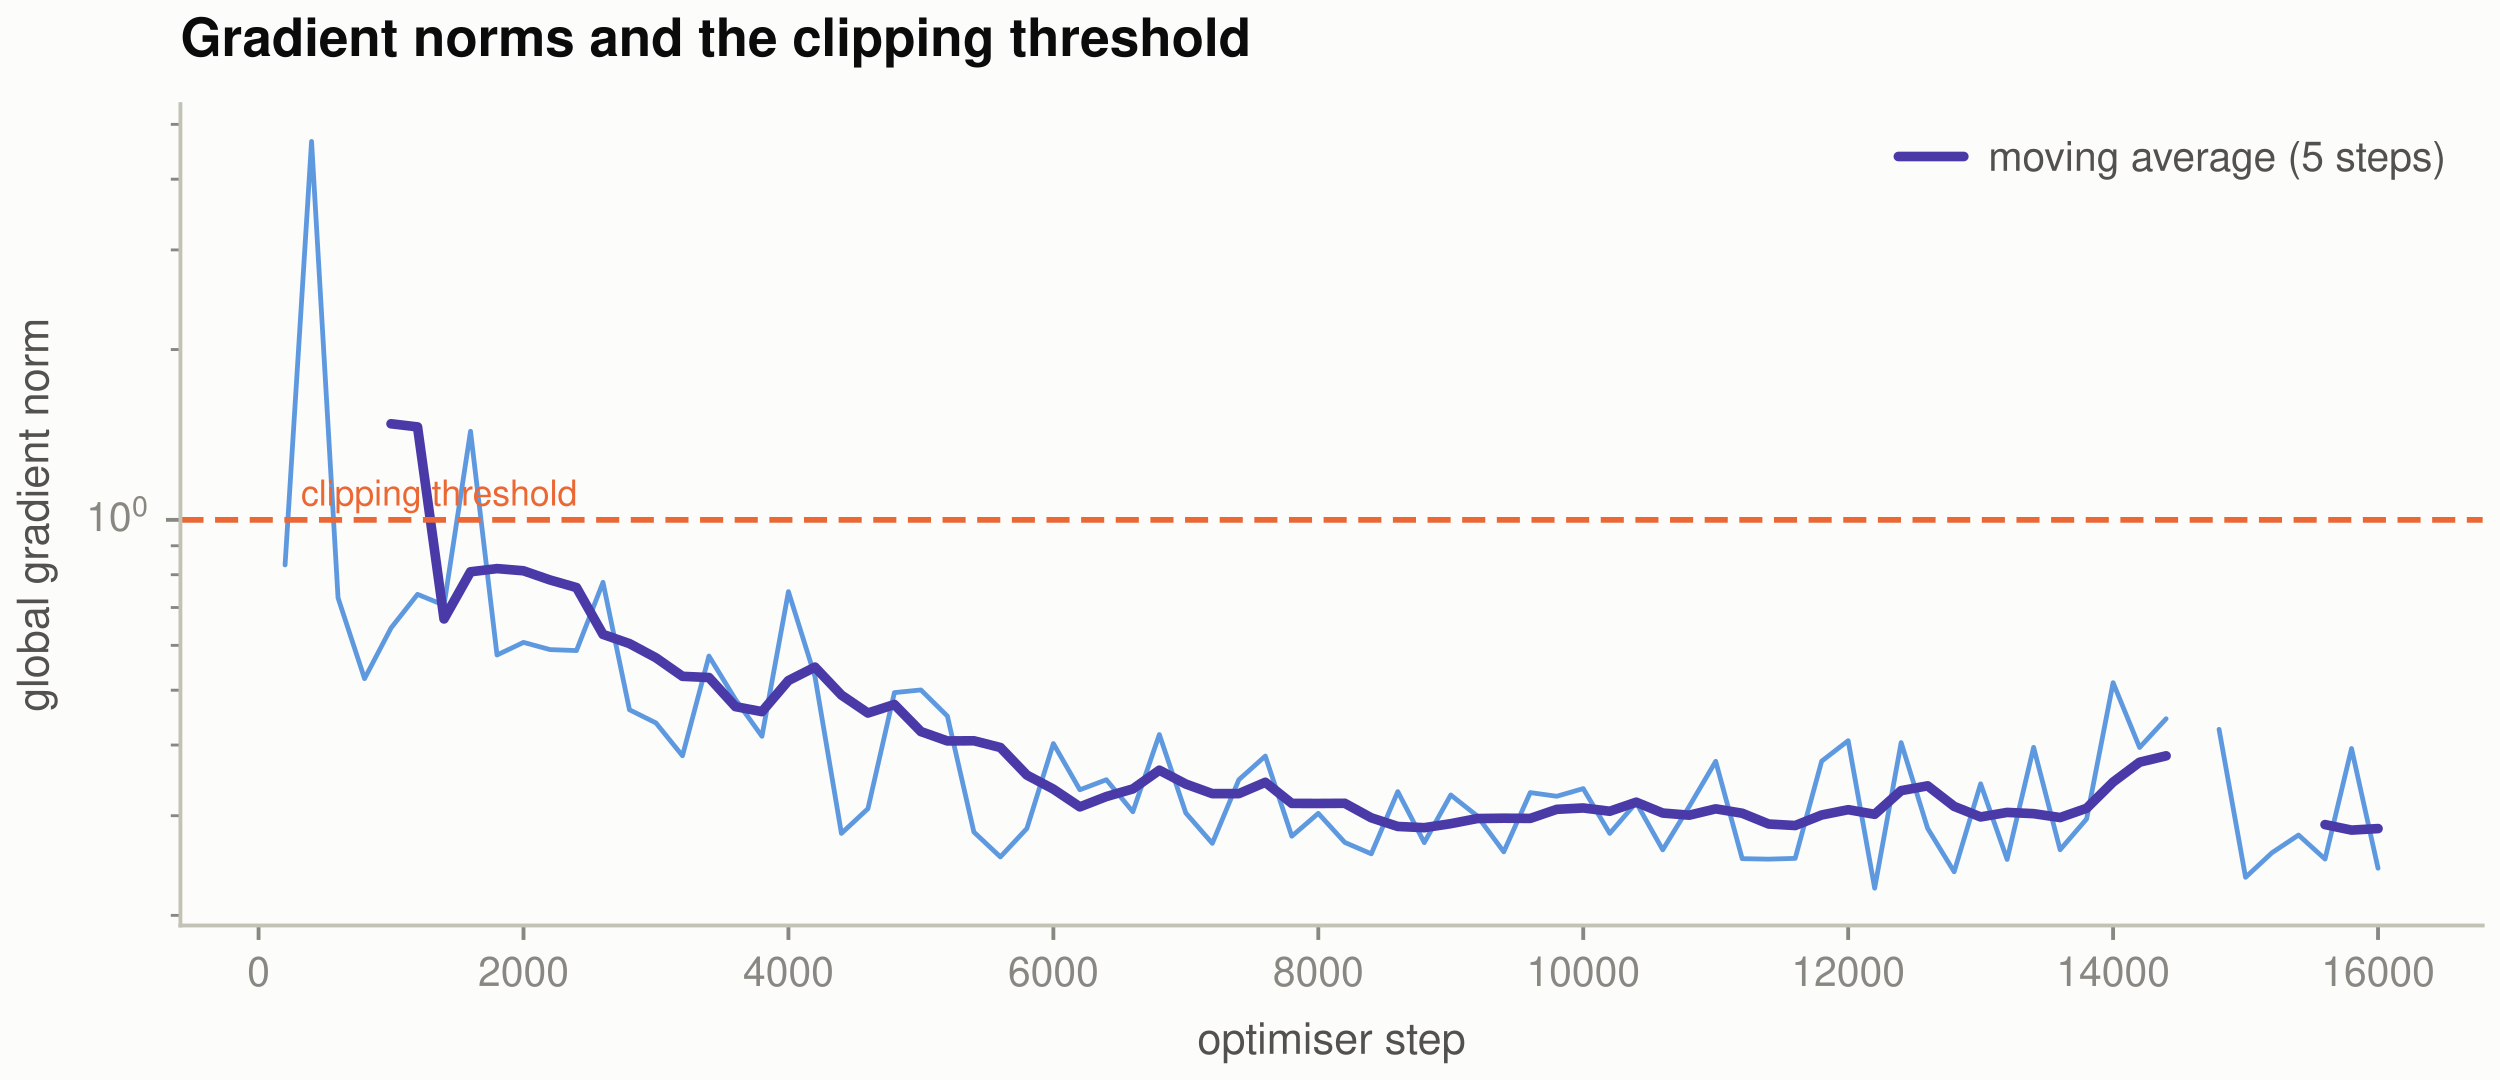
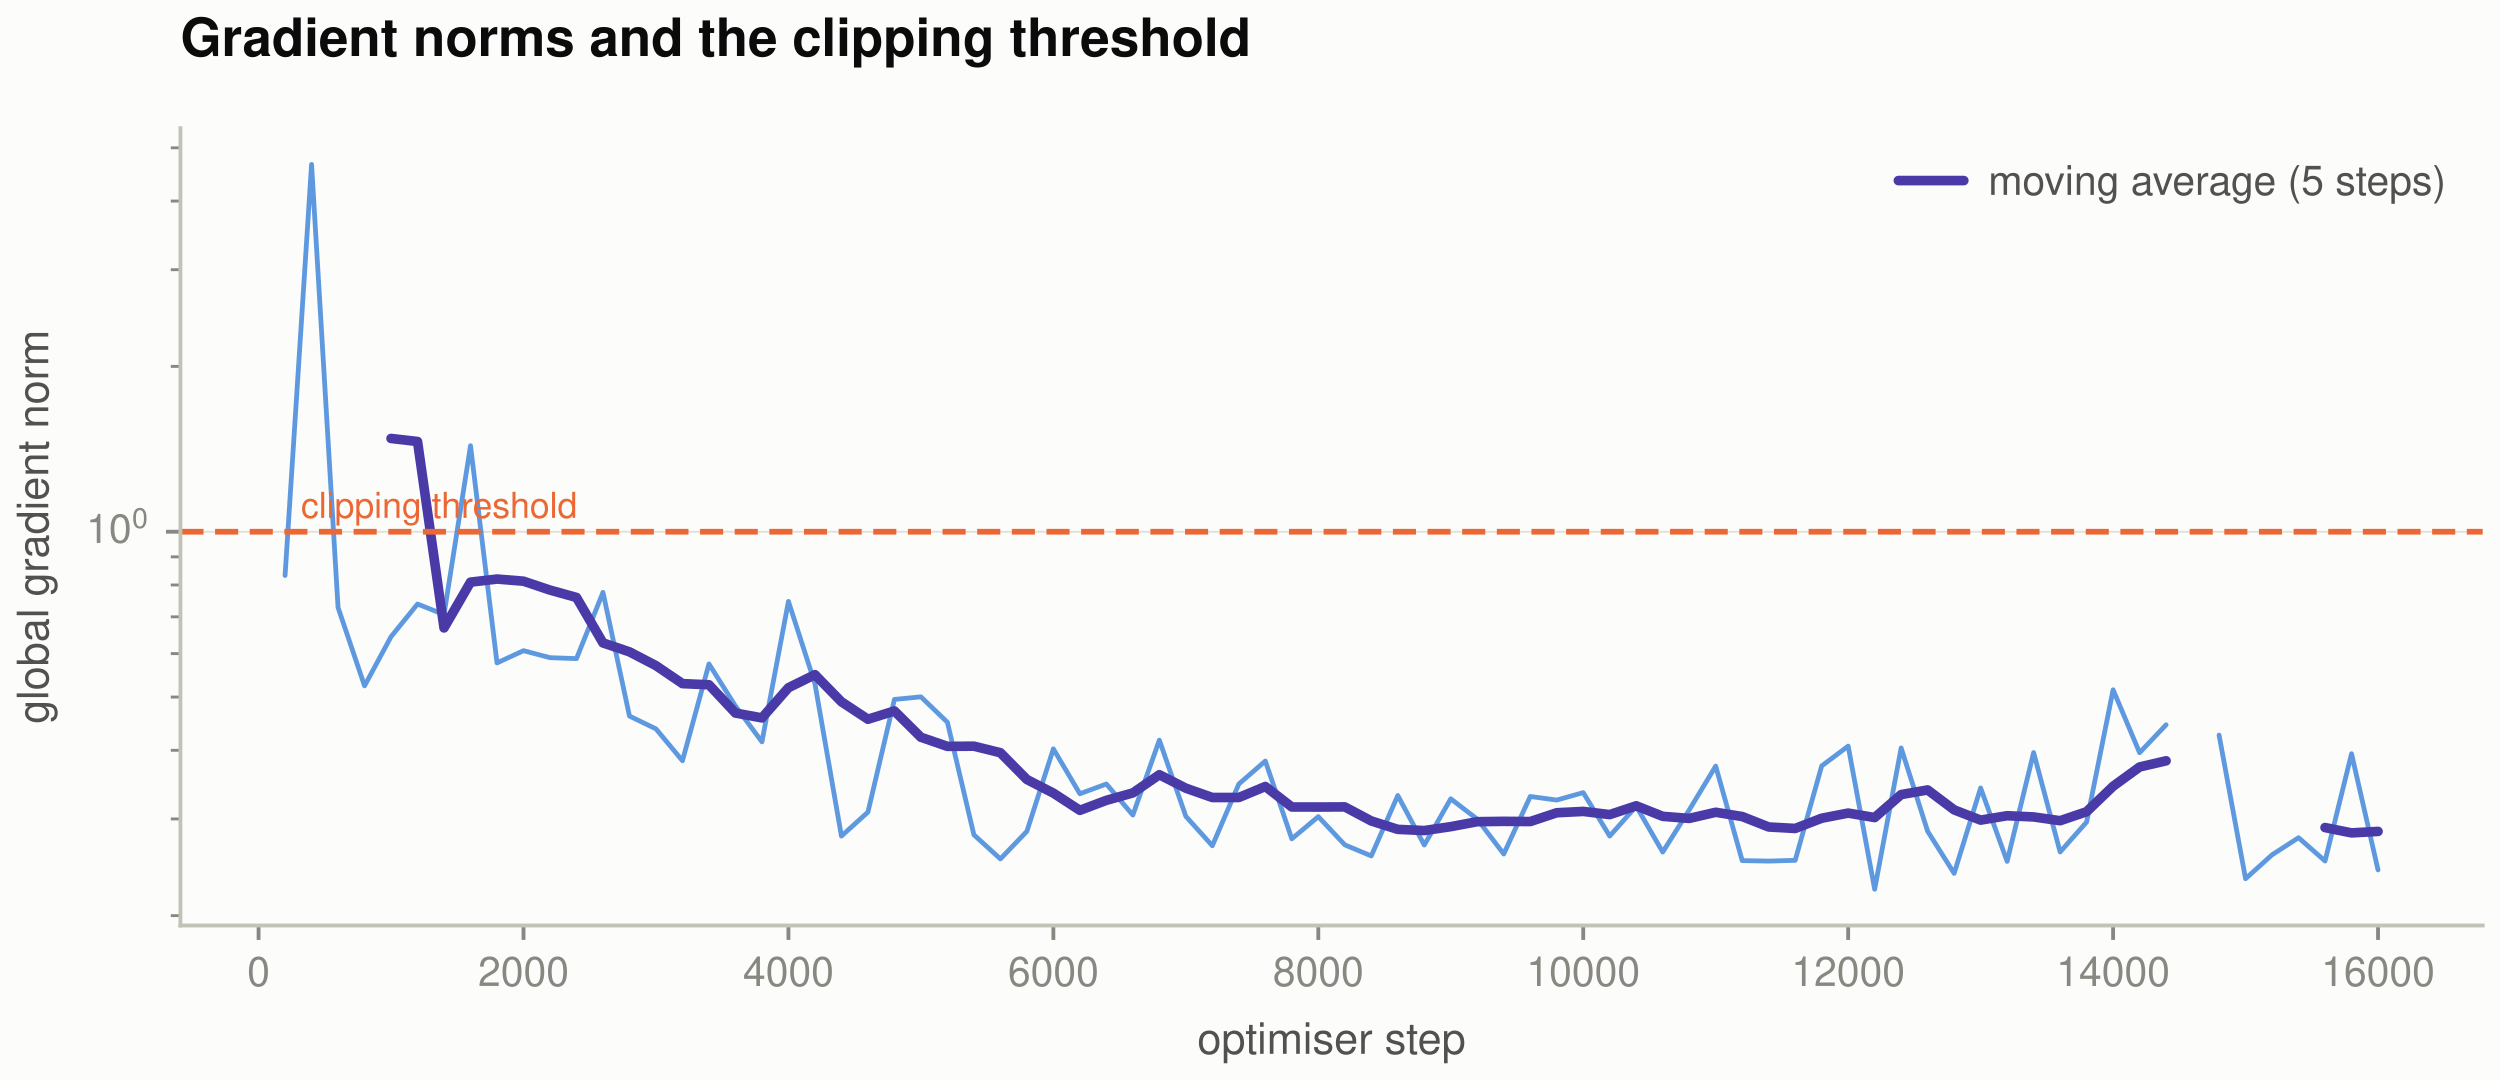
<svg xmlns="http://www.w3.org/2000/svg" xmlns:xlink="http://www.w3.org/1999/xlink" width="519.6pt" height="224.4pt" viewBox="0 0 519.6 224.4" version="1.1">
  <defs>
    <style type="text/css">*{stroke-linejoin: round; stroke-linecap: butt}</style>
  </defs>
  <g id="figure_1">
    <g id="patch_1">
      <path d="M 0 224.4  L 519.6 224.4  L 519.6 0  L 0 0  z " style="fill: #fcfcfb" />
    </g>
    <g id="axes_1">
      <g id="patch_2">
-         <path d="M 37.498 192.355  L 516 192.355  L 516 21.64  L 37.498 21.64  z " style="fill: #fcfcfb" />
+         <path d="M 37.498 192.355  L 516 192.355  L 516 26.64  L 37.498 26.64  z " style="fill: #fcfcfb" />
      </g>
      <g id="matplotlib.axis_1">
        <g id="xtick_1">
          <g id="line2d_1">
            <defs>
-               <path id="m54d4c7bf4f" d="M 0 0  L 0 3  " style="stroke: #898781; stroke-width: 0.8" />
+               <path id="maf28a72c3b" d="M 0 0  L 0 3  " style="stroke: #898781; stroke-width: 0.8" />
            </defs>
            <g>
-               <use xlink:href="#m54d4c7bf4f" x="53.742" y="192.355" style="fill: #898781; stroke: #898781; stroke-width: 0.8" />
+               <use xlink:href="#maf28a72c3b" x="53.742" y="192.355" style="fill: #898781; stroke: #898781; stroke-width: 0.8" />
            </g>
          </g>
          <g id="text_1">
            <text style="font-size: 8.5px; font-family: 'Helvetica Neue', 'Helvetica', 'Arial', 'DejaVu Sans', sans-serif; text-anchor: middle; fill: #898781" x="53.742" y="204.925" transform="rotate(-0 53.74184 204.9249)">0</text>
          </g>
        </g>
        <g id="xtick_2">
          <g id="line2d_2">
            <g>
-               <use xlink:href="#m54d4c7bf4f" x="108.805" y="192.355" style="fill: #898781; stroke: #898781; stroke-width: 0.8" />
+               <use xlink:href="#maf28a72c3b" x="108.805" y="192.355" style="fill: #898781; stroke: #898781; stroke-width: 0.8" />
            </g>
          </g>
          <g id="text_2">
            <text style="font-size: 8.5px; font-family: 'Helvetica Neue', 'Helvetica', 'Arial', 'DejaVu Sans', sans-serif; text-anchor: middle; fill: #898781" x="108.805" y="204.925" transform="rotate(-0 108.8053 204.9249)">2000</text>
          </g>
        </g>
        <g id="xtick_3">
          <g id="line2d_3">
            <g>
-               <use xlink:href="#m54d4c7bf4f" x="163.869" y="192.355" style="fill: #898781; stroke: #898781; stroke-width: 0.8" />
+               <use xlink:href="#maf28a72c3b" x="163.869" y="192.355" style="fill: #898781; stroke: #898781; stroke-width: 0.8" />
            </g>
          </g>
          <g id="text_3">
            <text style="font-size: 8.5px; font-family: 'Helvetica Neue', 'Helvetica', 'Arial', 'DejaVu Sans', sans-serif; text-anchor: middle; fill: #898781" x="163.869" y="204.925" transform="rotate(-0 163.8687 204.9249)">4000</text>
          </g>
        </g>
        <g id="xtick_4">
          <g id="line2d_4">
            <g>
-               <use xlink:href="#m54d4c7bf4f" x="218.932" y="192.355" style="fill: #898781; stroke: #898781; stroke-width: 0.8" />
+               <use xlink:href="#maf28a72c3b" x="218.932" y="192.355" style="fill: #898781; stroke: #898781; stroke-width: 0.8" />
            </g>
          </g>
          <g id="text_4">
            <text style="font-size: 8.5px; font-family: 'Helvetica Neue', 'Helvetica', 'Arial', 'DejaVu Sans', sans-serif; text-anchor: middle; fill: #898781" x="218.932" y="204.925" transform="rotate(-0 218.9322 204.9249)">6000</text>
          </g>
        </g>
        <g id="xtick_5">
          <g id="line2d_5">
            <g>
-               <use xlink:href="#m54d4c7bf4f" x="273.996" y="192.355" style="fill: #898781; stroke: #898781; stroke-width: 0.8" />
+               <use xlink:href="#maf28a72c3b" x="273.996" y="192.355" style="fill: #898781; stroke: #898781; stroke-width: 0.8" />
            </g>
          </g>
          <g id="text_5">
            <text style="font-size: 8.5px; font-family: 'Helvetica Neue', 'Helvetica', 'Arial', 'DejaVu Sans', sans-serif; text-anchor: middle; fill: #898781" x="273.996" y="204.925" transform="rotate(-0 273.9957 204.9249)">8000</text>
          </g>
        </g>
        <g id="xtick_6">
          <g id="line2d_6">
            <g>
-               <use xlink:href="#m54d4c7bf4f" x="329.059" y="192.355" style="fill: #898781; stroke: #898781; stroke-width: 0.8" />
+               <use xlink:href="#maf28a72c3b" x="329.059" y="192.355" style="fill: #898781; stroke: #898781; stroke-width: 0.8" />
            </g>
          </g>
          <g id="text_6">
            <text style="font-size: 8.5px; font-family: 'Helvetica Neue', 'Helvetica', 'Arial', 'DejaVu Sans', sans-serif; text-anchor: middle; fill: #898781" x="329.059" y="204.925" transform="rotate(-0 329.0591 204.9249)">10000</text>
          </g>
        </g>
        <g id="xtick_7">
          <g id="line2d_7">
            <g>
-               <use xlink:href="#m54d4c7bf4f" x="384.123" y="192.355" style="fill: #898781; stroke: #898781; stroke-width: 0.8" />
+               <use xlink:href="#maf28a72c3b" x="384.123" y="192.355" style="fill: #898781; stroke: #898781; stroke-width: 0.8" />
            </g>
          </g>
          <g id="text_7">
            <text style="font-size: 8.5px; font-family: 'Helvetica Neue', 'Helvetica', 'Arial', 'DejaVu Sans', sans-serif; text-anchor: middle; fill: #898781" x="384.123" y="204.925" transform="rotate(-0 384.1226 204.9249)">12000</text>
          </g>
        </g>
        <g id="xtick_8">
          <g id="line2d_8">
            <g>
-               <use xlink:href="#m54d4c7bf4f" x="439.186" y="192.355" style="fill: #898781; stroke: #898781; stroke-width: 0.8" />
+               <use xlink:href="#maf28a72c3b" x="439.186" y="192.355" style="fill: #898781; stroke: #898781; stroke-width: 0.8" />
            </g>
          </g>
          <g id="text_8">
            <text style="font-size: 8.5px; font-family: 'Helvetica Neue', 'Helvetica', 'Arial', 'DejaVu Sans', sans-serif; text-anchor: middle; fill: #898781" x="439.186" y="204.925" transform="rotate(-0 439.186 204.9249)">14000</text>
          </g>
        </g>
        <g id="xtick_9">
          <g id="line2d_9">
            <g>
-               <use xlink:href="#m54d4c7bf4f" x="494.249" y="192.355" style="fill: #898781; stroke: #898781; stroke-width: 0.8" />
+               <use xlink:href="#maf28a72c3b" x="494.249" y="192.355" style="fill: #898781; stroke: #898781; stroke-width: 0.8" />
            </g>
          </g>
          <g id="text_9">
            <text style="font-size: 8.5px; font-family: 'Helvetica Neue', 'Helvetica', 'Arial', 'DejaVu Sans', sans-serif; text-anchor: middle; fill: #898781" x="494.249" y="204.925" transform="rotate(-0 494.2495 204.9249)">16000</text>
          </g>
        </g>
        <g id="text_10">
          <text style="font-size: 9px; font-family: 'Helvetica Neue', 'Helvetica', 'Arial', 'DejaVu Sans', sans-serif; text-anchor: middle; fill: #52514e" x="276.749" y="219.026" transform="rotate(-0 276.7488 219.0262)">optimiser step</text>
        </g>
      </g>
      <g id="matplotlib.axis_2">
        <g id="ytick_1">
          <g id="line2d_10">
+             <path d="M 37.498 110.517  L 516 110.517  " clip-path="url(#p48a1837999)" style="fill: none; stroke: #e1e0d9; stroke-width: 0.4; stroke-linecap: round" />
+           </g>
+           <g id="line2d_11">
            <defs>
-               <path id="m43803a8ea7" d="M 0 0  L -3 0  " style="stroke: #898781; stroke-width: 0.8" />
+               <path id="mabb67f8f55" d="M 0 0  L -3 0  " style="stroke: #898781; stroke-width: 0.8" />
            </defs>
            <g>
-               <use xlink:href="#m43803a8ea7" x="37.498" y="108.047" style="fill: #898781; stroke: #898781; stroke-width: 0.8" />
+               <use xlink:href="#mabb67f8f55" x="37.498" y="110.517" style="fill: #898781; stroke: #898781; stroke-width: 0.8" />
            </g>
          </g>
          <g id="text_11">
-             <g style="fill: #898781" transform="translate(17.90812 111.0823)">
+             <g style="fill: #898781" transform="translate(17.90812 113.5515)">
              <text>
                <tspan x="0" y="-0.705" style="font-size: 8.5px; font-family: 'Helvetica Neue'; fill: #898781">1</tspan>
                <tspan x="4.726" y="-0.705" style="font-size: 8.5px; font-family: 'Helvetica Neue'; fill: #898781">0</tspan>
                <tspan x="9.529" y="-3.778" style="font-size: 5.95px; font-family: 'Helvetica Neue'; fill: #898781">0</tspan>
              </text>
            </g>
          </g>
        </g>
        <g id="ytick_2">
-           <g id="line2d_11">
+           <g id="line2d_12">
            <defs>
-               <path id="ma4b1655148" d="M 0 0  L -2 0  " style="stroke: #898781; stroke-width: 0.6" />
+               <path id="m48c57640e3" d="M 0 0  L -2 0  " style="stroke: #898781; stroke-width: 0.6" />
            </defs>
            <g>
-               <use xlink:href="#ma4b1655148" x="37.498" y="190.247" style="fill: #898781; stroke: #898781; stroke-width: 0.6" />
+               <use xlink:href="#m48c57640e3" x="37.498" y="190.308" style="fill: #898781; stroke: #898781; stroke-width: 0.6" />
            </g>
          </g>
        </g>
        <g id="ytick_3">
-           <g id="line2d_12">
-             <g>
-               <use xlink:href="#ma4b1655148" x="37.498" y="169.538" style="fill: #898781; stroke: #898781; stroke-width: 0.6" />
+           <g id="line2d_13">
+             <g>
+               <use xlink:href="#m48c57640e3" x="37.498" y="170.207" style="fill: #898781; stroke: #898781; stroke-width: 0.6" />
            </g>
          </g>
        </g>
        <g id="ytick_4">
-           <g id="line2d_13">
-             <g>
-               <use xlink:href="#ma4b1655148" x="37.498" y="154.845" style="fill: #898781; stroke: #898781; stroke-width: 0.6" />
+           <g id="line2d_14">
+             <g>
+               <use xlink:href="#m48c57640e3" x="37.498" y="155.944" style="fill: #898781; stroke: #898781; stroke-width: 0.6" />
            </g>
          </g>
        </g>
        <g id="ytick_5">
-           <g id="line2d_14">
-             <g>
-               <use xlink:href="#ma4b1655148" x="37.498" y="143.449" style="fill: #898781; stroke: #898781; stroke-width: 0.6" />
+           <g id="line2d_15">
+             <g>
+               <use xlink:href="#m48c57640e3" x="37.498" y="144.881" style="fill: #898781; stroke: #898781; stroke-width: 0.6" />
            </g>
          </g>
        </g>
        <g id="ytick_6">
-           <g id="line2d_15">
-             <g>
-               <use xlink:href="#ma4b1655148" x="37.498" y="134.137" style="fill: #898781; stroke: #898781; stroke-width: 0.6" />
+           <g id="line2d_16">
+             <g>
+               <use xlink:href="#m48c57640e3" x="37.498" y="135.842" style="fill: #898781; stroke: #898781; stroke-width: 0.6" />
            </g>
          </g>
        </g>
        <g id="ytick_7">
-           <g id="line2d_16">
-             <g>
-               <use xlink:href="#ma4b1655148" x="37.498" y="126.264" style="fill: #898781; stroke: #898781; stroke-width: 0.6" />
+           <g id="line2d_17">
+             <g>
+               <use xlink:href="#m48c57640e3" x="37.498" y="128.2" style="fill: #898781; stroke: #898781; stroke-width: 0.6" />
            </g>
          </g>
        </g>
        <g id="ytick_8">
-           <g id="line2d_17">
-             <g>
-               <use xlink:href="#ma4b1655148" x="37.498" y="119.444" style="fill: #898781; stroke: #898781; stroke-width: 0.6" />
+           <g id="line2d_18">
+             <g>
+               <use xlink:href="#m48c57640e3" x="37.498" y="121.58" style="fill: #898781; stroke: #898781; stroke-width: 0.6" />
            </g>
          </g>
        </g>
        <g id="ytick_9">
-           <g id="line2d_18">
-             <g>
-               <use xlink:href="#ma4b1655148" x="37.498" y="113.429" style="fill: #898781; stroke: #898781; stroke-width: 0.6" />
+           <g id="line2d_19">
+             <g>
+               <use xlink:href="#m48c57640e3" x="37.498" y="115.74" style="fill: #898781; stroke: #898781; stroke-width: 0.6" />
            </g>
          </g>
        </g>
        <g id="ytick_10">
-           <g id="line2d_19">
-             <g>
-               <use xlink:href="#ma4b1655148" x="37.498" y="72.646" style="fill: #898781; stroke: #898781; stroke-width: 0.6" />
+           <g id="line2d_20">
+             <g>
+               <use xlink:href="#m48c57640e3" x="37.498" y="76.152" style="fill: #898781; stroke: #898781; stroke-width: 0.6" />
            </g>
          </g>
        </g>
        <g id="ytick_11">
-           <g id="line2d_20">
-             <g>
-               <use xlink:href="#ma4b1655148" x="37.498" y="51.938" style="fill: #898781; stroke: #898781; stroke-width: 0.6" />
+           <g id="line2d_21">
+             <g>
+               <use xlink:href="#m48c57640e3" x="37.498" y="56.05" style="fill: #898781; stroke: #898781; stroke-width: 0.6" />
            </g>
          </g>
        </g>
        <g id="ytick_12">
-           <g id="line2d_21">
-             <g>
-               <use xlink:href="#ma4b1655148" x="37.498" y="37.245" style="fill: #898781; stroke: #898781; stroke-width: 0.6" />
+           <g id="line2d_22">
+             <g>
+               <use xlink:href="#m48c57640e3" x="37.498" y="41.788" style="fill: #898781; stroke: #898781; stroke-width: 0.6" />
            </g>
          </g>
        </g>
        <g id="ytick_13">
-           <g id="line2d_22">
-             <g>
-               <use xlink:href="#ma4b1655148" x="37.498" y="25.848" style="fill: #898781; stroke: #898781; stroke-width: 0.6" />
+           <g id="line2d_23">
+             <g>
+               <use xlink:href="#m48c57640e3" x="37.498" y="30.725" style="fill: #898781; stroke: #898781; stroke-width: 0.6" />
            </g>
          </g>
        </g>
        <g id="text_12">
-           <text style="font-size: 9px; font-family: 'Helvetica Neue', 'Helvetica', 'Arial', 'DejaVu Sans', sans-serif; text-anchor: middle; fill: #52514e" x="10.027" y="106.998" transform="rotate(-90 10.02656 106.9978)">global gradient norm</text>
-         </g>
-       </g>
-       <g id="line2d_23">
-         <path d="M 59.248 117.41  L 64.755 29.4  L 70.261 124.275  L 75.767 141.045  L 81.274 130.515  L 86.78 123.53  L 92.286 125.778  L 97.793 89.634  L 103.299 136.133  L 108.805 133.511  L 114.312 135.013  L 119.818 135.212  L 125.324 121.033  L 130.831 147.519  L 136.337 150.257  L 141.843 157.077  L 147.35 136.355  L 152.856 145.374  L 158.362 153.027  L 163.869 122.966  L 169.375 140.569  L 174.881 173.208  L 180.388 168.078  L 185.894 143.952  L 191.4 143.398  L 196.907 148.841  L 202.413 172.934  L 207.92 178.1  L 213.426 172.194  L 218.932 154.54  L 224.439 164.147  L 229.945 162.061  L 235.451 168.711  L 240.958 152.671  L 246.464 168.98  L 251.97 175.28  L 257.477 162.061  L 262.983 157.144  L 268.489 173.797  L 273.996 169.047  L 279.502 175.09  L 285.008 177.459  L 290.515 164.531  L 296.021 175.128  L 301.527 165.231  L 307.034 169.589  L 312.54 177.044  L 318.046 164.732  L 323.553 165.497  L 329.059 163.902  L 334.565 173.208  L 340.072 166.82  L 345.578 176.631  L 351.084 167.617  L 356.591 158.237  L 362.097 178.463  L 367.604 178.565  L 373.11 178.403  L 378.616 158.196  L 384.123 153.947  L 389.629 184.596  L 395.135 154.35  L 400.642 172.176  L 406.148 181.191  L 411.654 162.906  L 417.161 178.626  L 422.667 155.333  L 428.173 176.612  L 433.68 170.207  L 439.186 141.89  L 444.692 155.359  L 450.199 149.389  M 461.211 151.593  L 466.718 182.337  L 472.224 177.221  L 477.73 173.557  L 483.237 178.544  L 488.743 155.578  L 494.249 180.448  " clip-path="url(#pe29f4ea371)" style="fill: none; stroke: #2a78d6; stroke-opacity: 0.75; stroke-linecap: round" />
+           <text style="font-size: 9px; font-family: 'Helvetica Neue', 'Helvetica', 'Arial', 'DejaVu Sans', sans-serif; text-anchor: middle; fill: #52514e" x="10.027" y="109.498" transform="rotate(-90 10.02656 109.4978)">global gradient norm</text>
+         </g>
      </g>
      <g id="line2d_24">
-         <path d="M 81.274 88.076  L 86.78 88.729  L 92.286 128.636  L 97.793 118.841  L 103.299 118.178  L 108.805 118.637  L 114.312 120.541  L 119.818 122.12  L 125.324 131.853  L 130.831 133.766  L 136.337 136.719  L 141.843 140.565  L 147.35 140.817  L 152.856 146.866  L 158.362 147.908  L 163.869 141.444  L 169.375 138.652  L 174.881 144.462  L 180.388 148.196  L 185.894 146.42  L 191.4 152.05  L 196.907 154  L 202.413 153.962  L 207.92 155.361  L 213.426 161.096  L 218.932 164.009  L 224.439 167.699  L 229.945 165.557  L 235.451 163.97  L 240.958 160.074  L 246.464 162.957  L 251.97 164.95  L 257.477 164.95  L 262.983 162.593  L 268.489 166.978  L 273.996 166.991  L 279.502 166.959  L 285.008 169.973  L 290.515 171.772  L 296.021 172.026  L 301.527 171.192  L 307.034 170.127  L 312.54 170.055  L 318.046 170.1  L 323.553 168.214  L 329.059 167.93  L 334.565 168.61  L 340.072 166.726  L 345.578 168.983  L 351.084 169.429  L 356.591 168.111  L 362.097 169.023  L 367.604 171.263  L 373.11 171.577  L 378.616 169.389  L 384.123 168.287  L 389.629 169.243  L 395.135 164.325  L 400.642 163.329  L 406.148 167.597  L 411.654 169.791  L 417.161 168.852  L 422.667 169.111  L 428.173 169.918  L 433.68 167.989  L 439.186 162.545  L 444.692 158.415  L 450.199 157.093  M 483.237 171.386  L 488.743 172.528  L 494.249 172.212  " clip-path="url(#pe29f4ea371)" style="fill: none; stroke: #4a3aa7; stroke-width: 2; stroke-linecap: round" />
+         <path d="M 59.248 119.605  L 64.755 34.173  L 70.261 126.269  L 75.767 142.547  L 81.274 132.326  L 86.78 125.545  L 92.286 127.727  L 97.793 92.642  L 103.299 137.78  L 108.805 135.234  L 114.312 136.692  L 119.818 136.886  L 125.324 123.122  L 130.831 148.832  L 136.337 151.49  L 141.843 158.11  L 147.35 137.995  L 152.856 146.75  L 158.362 154.179  L 163.869 124.998  L 169.375 142.086  L 174.881 173.769  L 180.388 168.789  L 185.894 145.369  L 191.4 144.832  L 196.907 150.116  L 202.413 173.503  L 207.92 178.517  L 213.426 172.784  L 218.932 155.647  L 224.439 164.973  L 229.945 162.948  L 235.451 169.403  L 240.958 153.833  L 246.464 169.664  L 251.97 175.78  L 257.477 162.948  L 262.983 158.175  L 268.489 174.34  L 273.996 169.73  L 279.502 175.596  L 285.008 177.896  L 290.515 165.346  L 296.021 175.632  L 301.527 166.025  L 307.034 170.256  L 312.54 177.492  L 318.046 165.541  L 323.553 166.284  L 329.059 164.736  L 334.565 173.769  L 340.072 167.568  L 345.578 177.092  L 351.084 168.342  L 356.591 159.236  L 362.097 178.87  L 367.604 178.969  L 373.11 178.811  L 378.616 159.197  L 384.123 155.072  L 389.629 184.823  L 395.135 155.463  L 400.642 172.767  L 406.148 181.518  L 411.654 163.769  L 417.161 179.028  L 422.667 156.417  L 428.173 177.073  L 433.68 170.855  L 439.186 143.368  L 444.692 156.442  L 450.199 150.647  M 461.211 152.787  L 466.718 182.631  L 472.224 177.665  L 477.73 174.107  L 483.237 178.949  L 488.743 156.656  L 494.249 180.797  " clip-path="url(#p48a1837999)" style="fill: none; stroke: #2a78d6; stroke-opacity: 0.75; stroke-linecap: round" />
      </g>
      <g id="line2d_25">
-         <path d="M 37.498 108.047  L 516 108.047  " clip-path="url(#pe29f4ea371)" style="fill: none; stroke-dasharray: 4.8,2.4; stroke-dashoffset: 0; stroke: #eb6834; stroke-width: 1.2" />
+         <path d="M 81.274 91.13  L 86.78 91.764  L 92.286 130.502  L 97.793 120.994  L 103.299 120.351  L 108.805 120.796  L 114.312 122.644  L 119.818 124.177  L 125.324 133.625  L 130.831 135.482  L 136.337 138.349  L 141.843 142.082  L 147.35 142.326  L 152.856 148.198  L 158.362 149.209  L 163.869 142.935  L 169.375 140.224  L 174.881 145.865  L 180.388 149.489  L 185.894 147.766  L 191.4 153.231  L 196.907 155.123  L 202.413 155.086  L 207.92 156.445  L 213.426 162.012  L 218.932 164.839  L 224.439 168.421  L 229.945 166.342  L 235.451 164.801  L 240.958 161.019  L 246.464 163.818  L 251.97 165.752  L 257.477 165.752  L 262.983 163.465  L 268.489 167.722  L 273.996 167.734  L 279.502 167.703  L 285.008 170.628  L 290.515 172.375  L 296.021 172.621  L 301.527 171.812  L 307.034 170.778  L 312.54 170.708  L 318.046 170.752  L 323.553 168.921  L 329.059 168.645  L 334.565 169.306  L 340.072 167.477  L 345.578 169.667  L 351.084 170.101  L 356.591 168.821  L 362.097 169.707  L 367.604 171.88  L 373.11 172.186  L 378.616 170.061  L 384.123 168.992  L 389.629 169.92  L 395.135 165.146  L 400.642 164.18  L 406.148 168.323  L 411.654 170.452  L 417.161 169.54  L 422.667 169.792  L 428.173 170.575  L 433.68 168.703  L 439.186 163.419  L 444.692 159.409  L 450.199 158.126  M 483.237 172  L 488.743 173.109  L 494.249 172.802  " clip-path="url(#p48a1837999)" style="fill: none; stroke: #4a3aa7; stroke-width: 2; stroke-linecap: round" />
+       </g>
+       <g id="line2d_26">
+         <path d="M 37.498 110.517  L 516 110.517  " clip-path="url(#p48a1837999)" style="fill: none; stroke-dasharray: 4.8,2.4; stroke-dashoffset: 0; stroke: #eb6834; stroke-width: 1.2" />
      </g>
      <g id="patch_3">
-         <path d="M 37.498 192.355  L 37.498 21.64  " style="fill: none; stroke: #c3c2b7; stroke-width: 0.8; stroke-linejoin: miter; stroke-linecap: square" />
+         <path d="M 37.498 192.355  L 37.498 26.64  " style="fill: none; stroke: #c3c2b7; stroke-width: 0.8; stroke-linejoin: miter; stroke-linecap: square" />
      </g>
      <g id="patch_4">
        <path d="M 37.498 192.355  L 516 192.355  " style="fill: none; stroke: #c3c2b7; stroke-width: 0.8; stroke-linejoin: miter; stroke-linecap: square" />
      </g>
      <g id="text_13">
-         <text style="font-size: 7.4px; font-family: 'Helvetica Neue', 'Helvetica', 'Arial', 'DejaVu Sans', sans-serif; text-anchor: start; fill: #eb6834" x="62.552" y="105.072" transform="rotate(-0 62.552 105.0715)">clipping threshold</text>
+         <text style="font-size: 7.4px; font-family: 'Helvetica Neue', 'Helvetica', 'Arial', 'DejaVu Sans', sans-serif; text-anchor: start; fill: #eb6834" x="62.552" y="107.628" transform="rotate(-0 62.552 107.6279)">clipping threshold</text>
      </g>
      <g id="text_14">
        <text style="font-weight: 600; font-size: 11px; font-family: 'Helvetica Neue', 'Helvetica', 'Arial', 'DejaVu Sans', sans-serif; text-anchor: start; fill: #0b0b0b" x="37.498" y="11.64" transform="rotate(-0 37.49813 11.64031)">Gradient norms and the clipping threshold</text>
      </g>
      <g id="legend_1">
-         <g id="line2d_26">
-           <path d="M 394.558 32.528  L 401.358 32.528  L 408.158 32.528  " style="fill: none; stroke: #4a3aa7; stroke-width: 2; stroke-linecap: round" />
+         <g id="line2d_27">
+           <path d="M 394.558 37.528  L 401.358 37.528  L 408.158 37.528  " style="fill: none; stroke: #4a3aa7; stroke-width: 2; stroke-linecap: round" />
        </g>
        <g id="text_15">
-           <text style="font-size: 8.5px; font-family: 'Helvetica Neue', 'Helvetica', 'Arial', 'DejaVu Sans', sans-serif; text-anchor: start; fill: #52514e" x="413.258" y="35.503" transform="rotate(-0 413.2584 35.50328)">moving average (5 steps)</text>
+           <text style="font-size: 8.5px; font-family: 'Helvetica Neue', 'Helvetica', 'Arial', 'DejaVu Sans', sans-serif; text-anchor: start; fill: #52514e" x="413.258" y="40.503" transform="rotate(-0 413.2584 40.50328)">moving average (5 steps)</text>
        </g>
      </g>
    </g>
  </g>
  <defs>
-     <clipPath id="pe29f4ea371">
-       <rect x="37.498" y="21.64" width="478.501" height="170.715" />
+     <clipPath id="p48a1837999">
+       <rect x="37.498" y="26.64" width="478.501" height="165.715" />
    </clipPath>
  </defs>
</svg>
